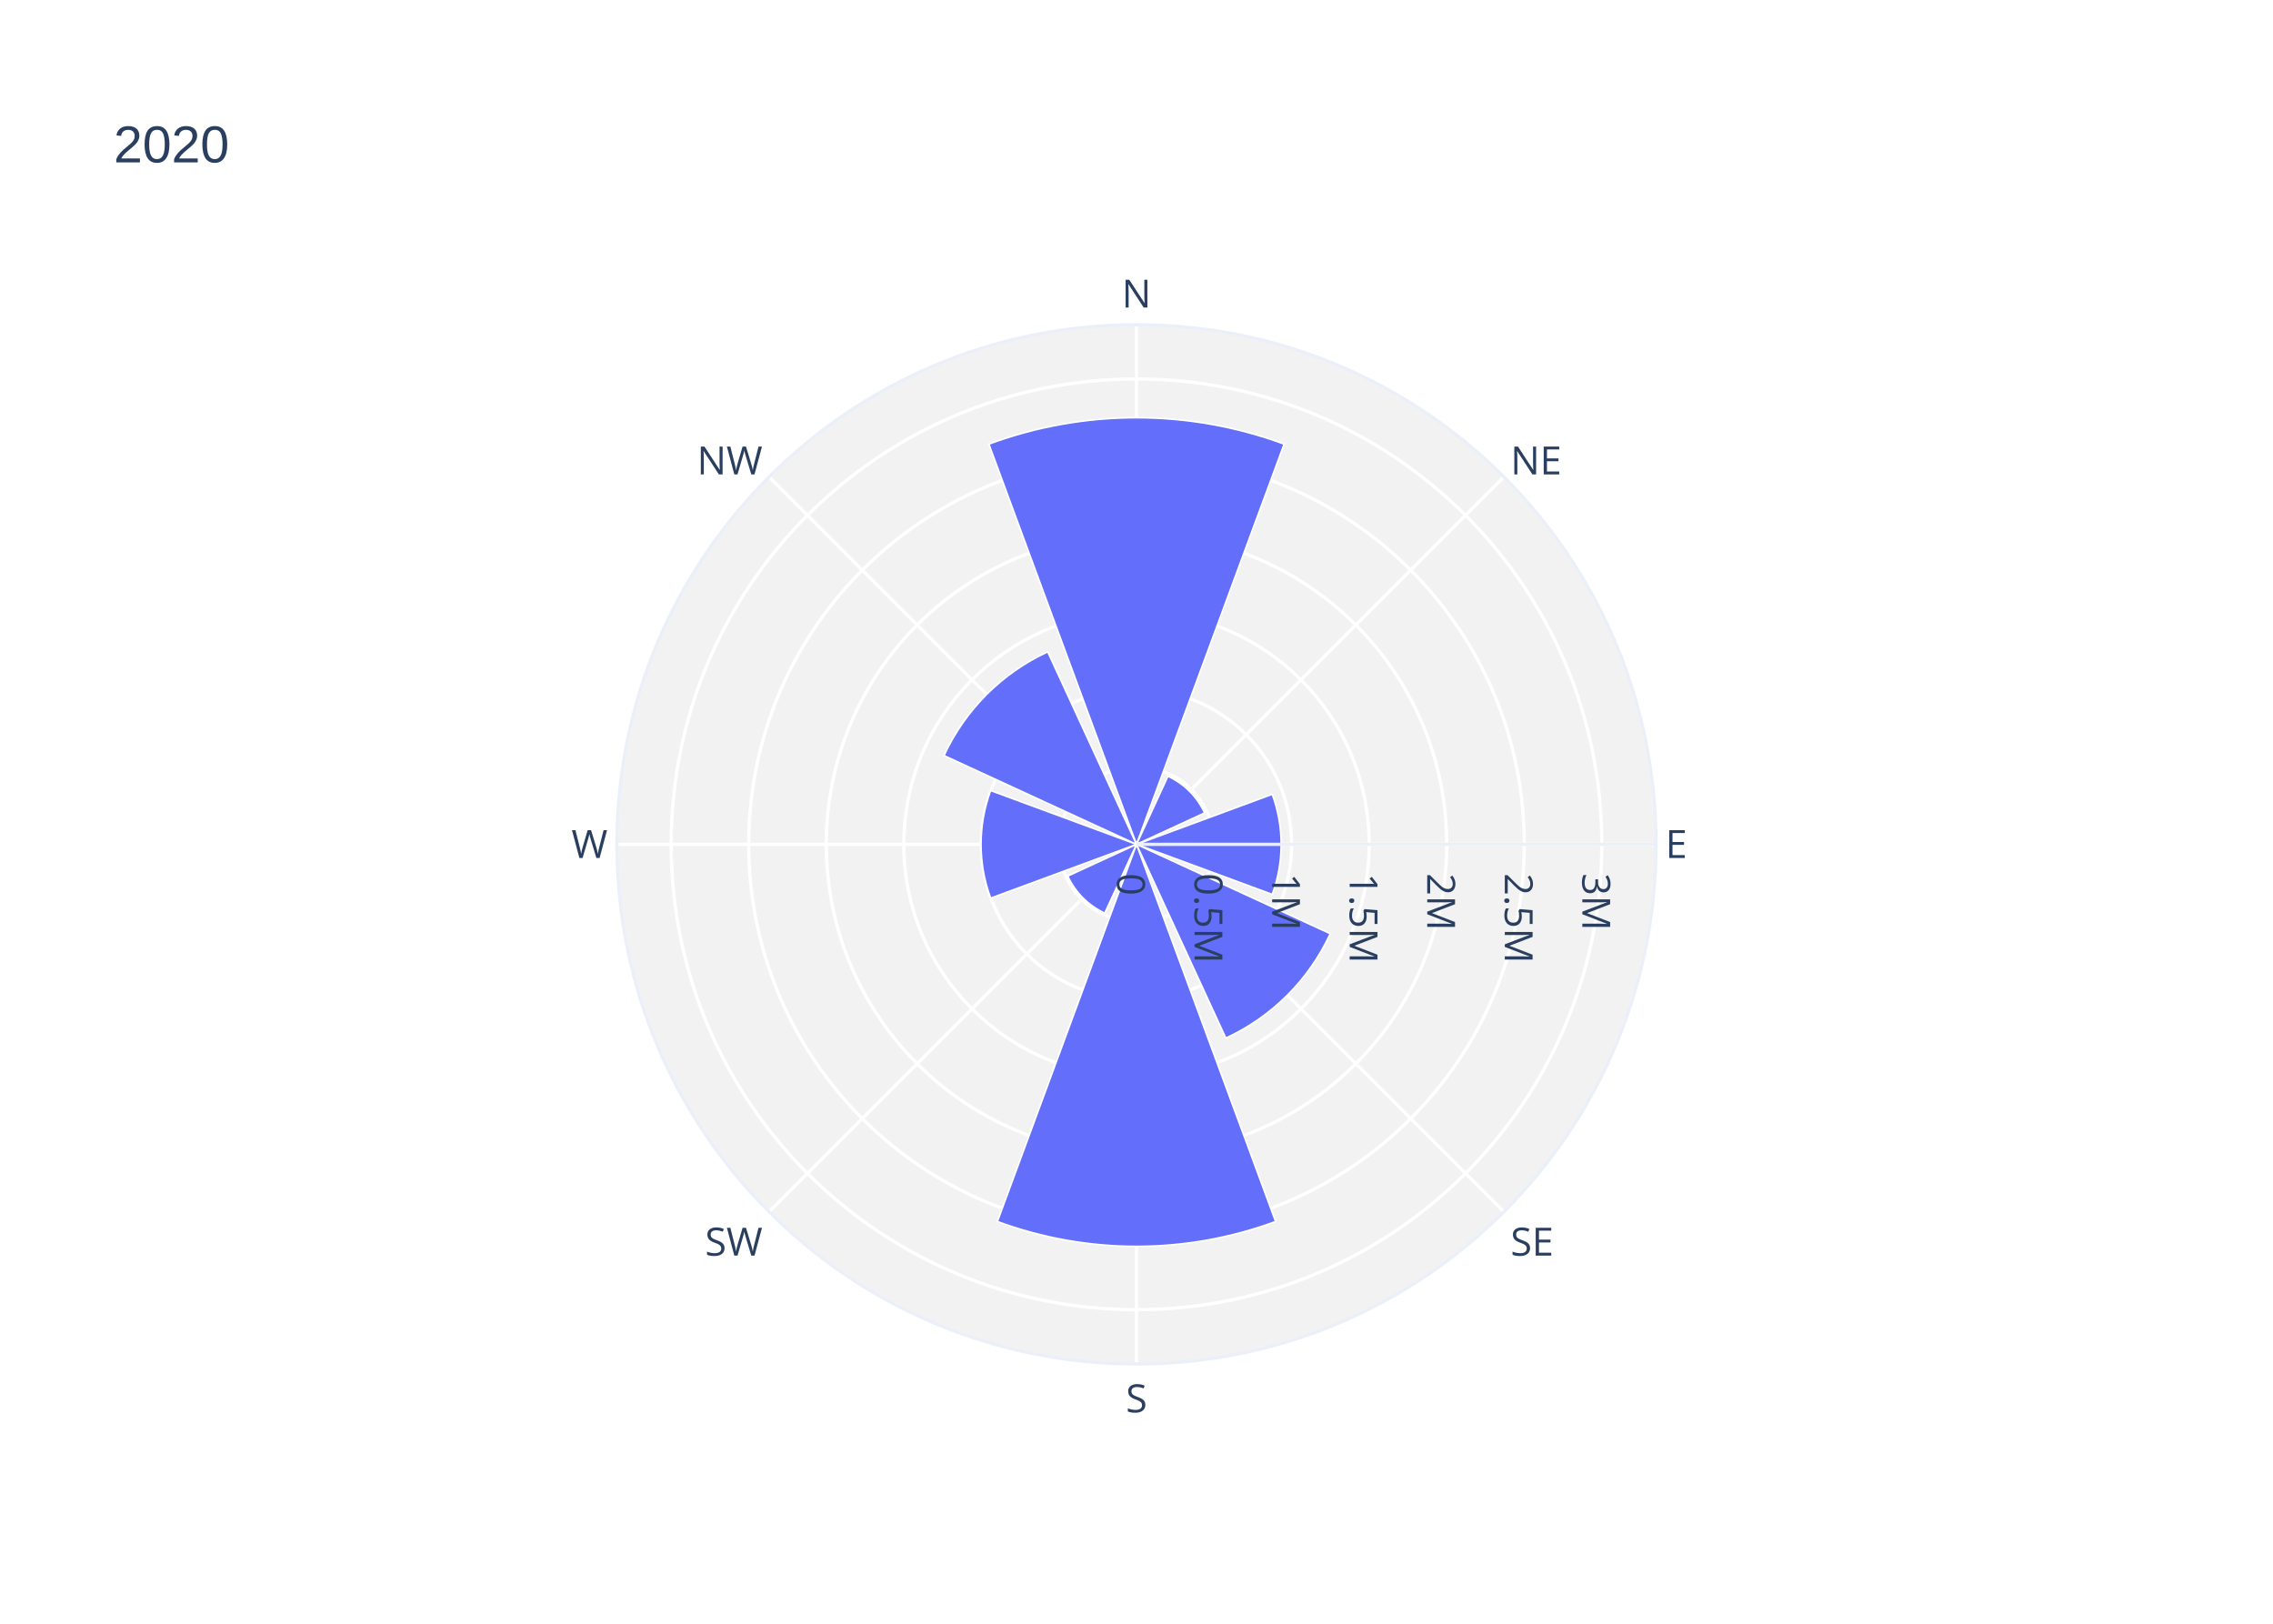
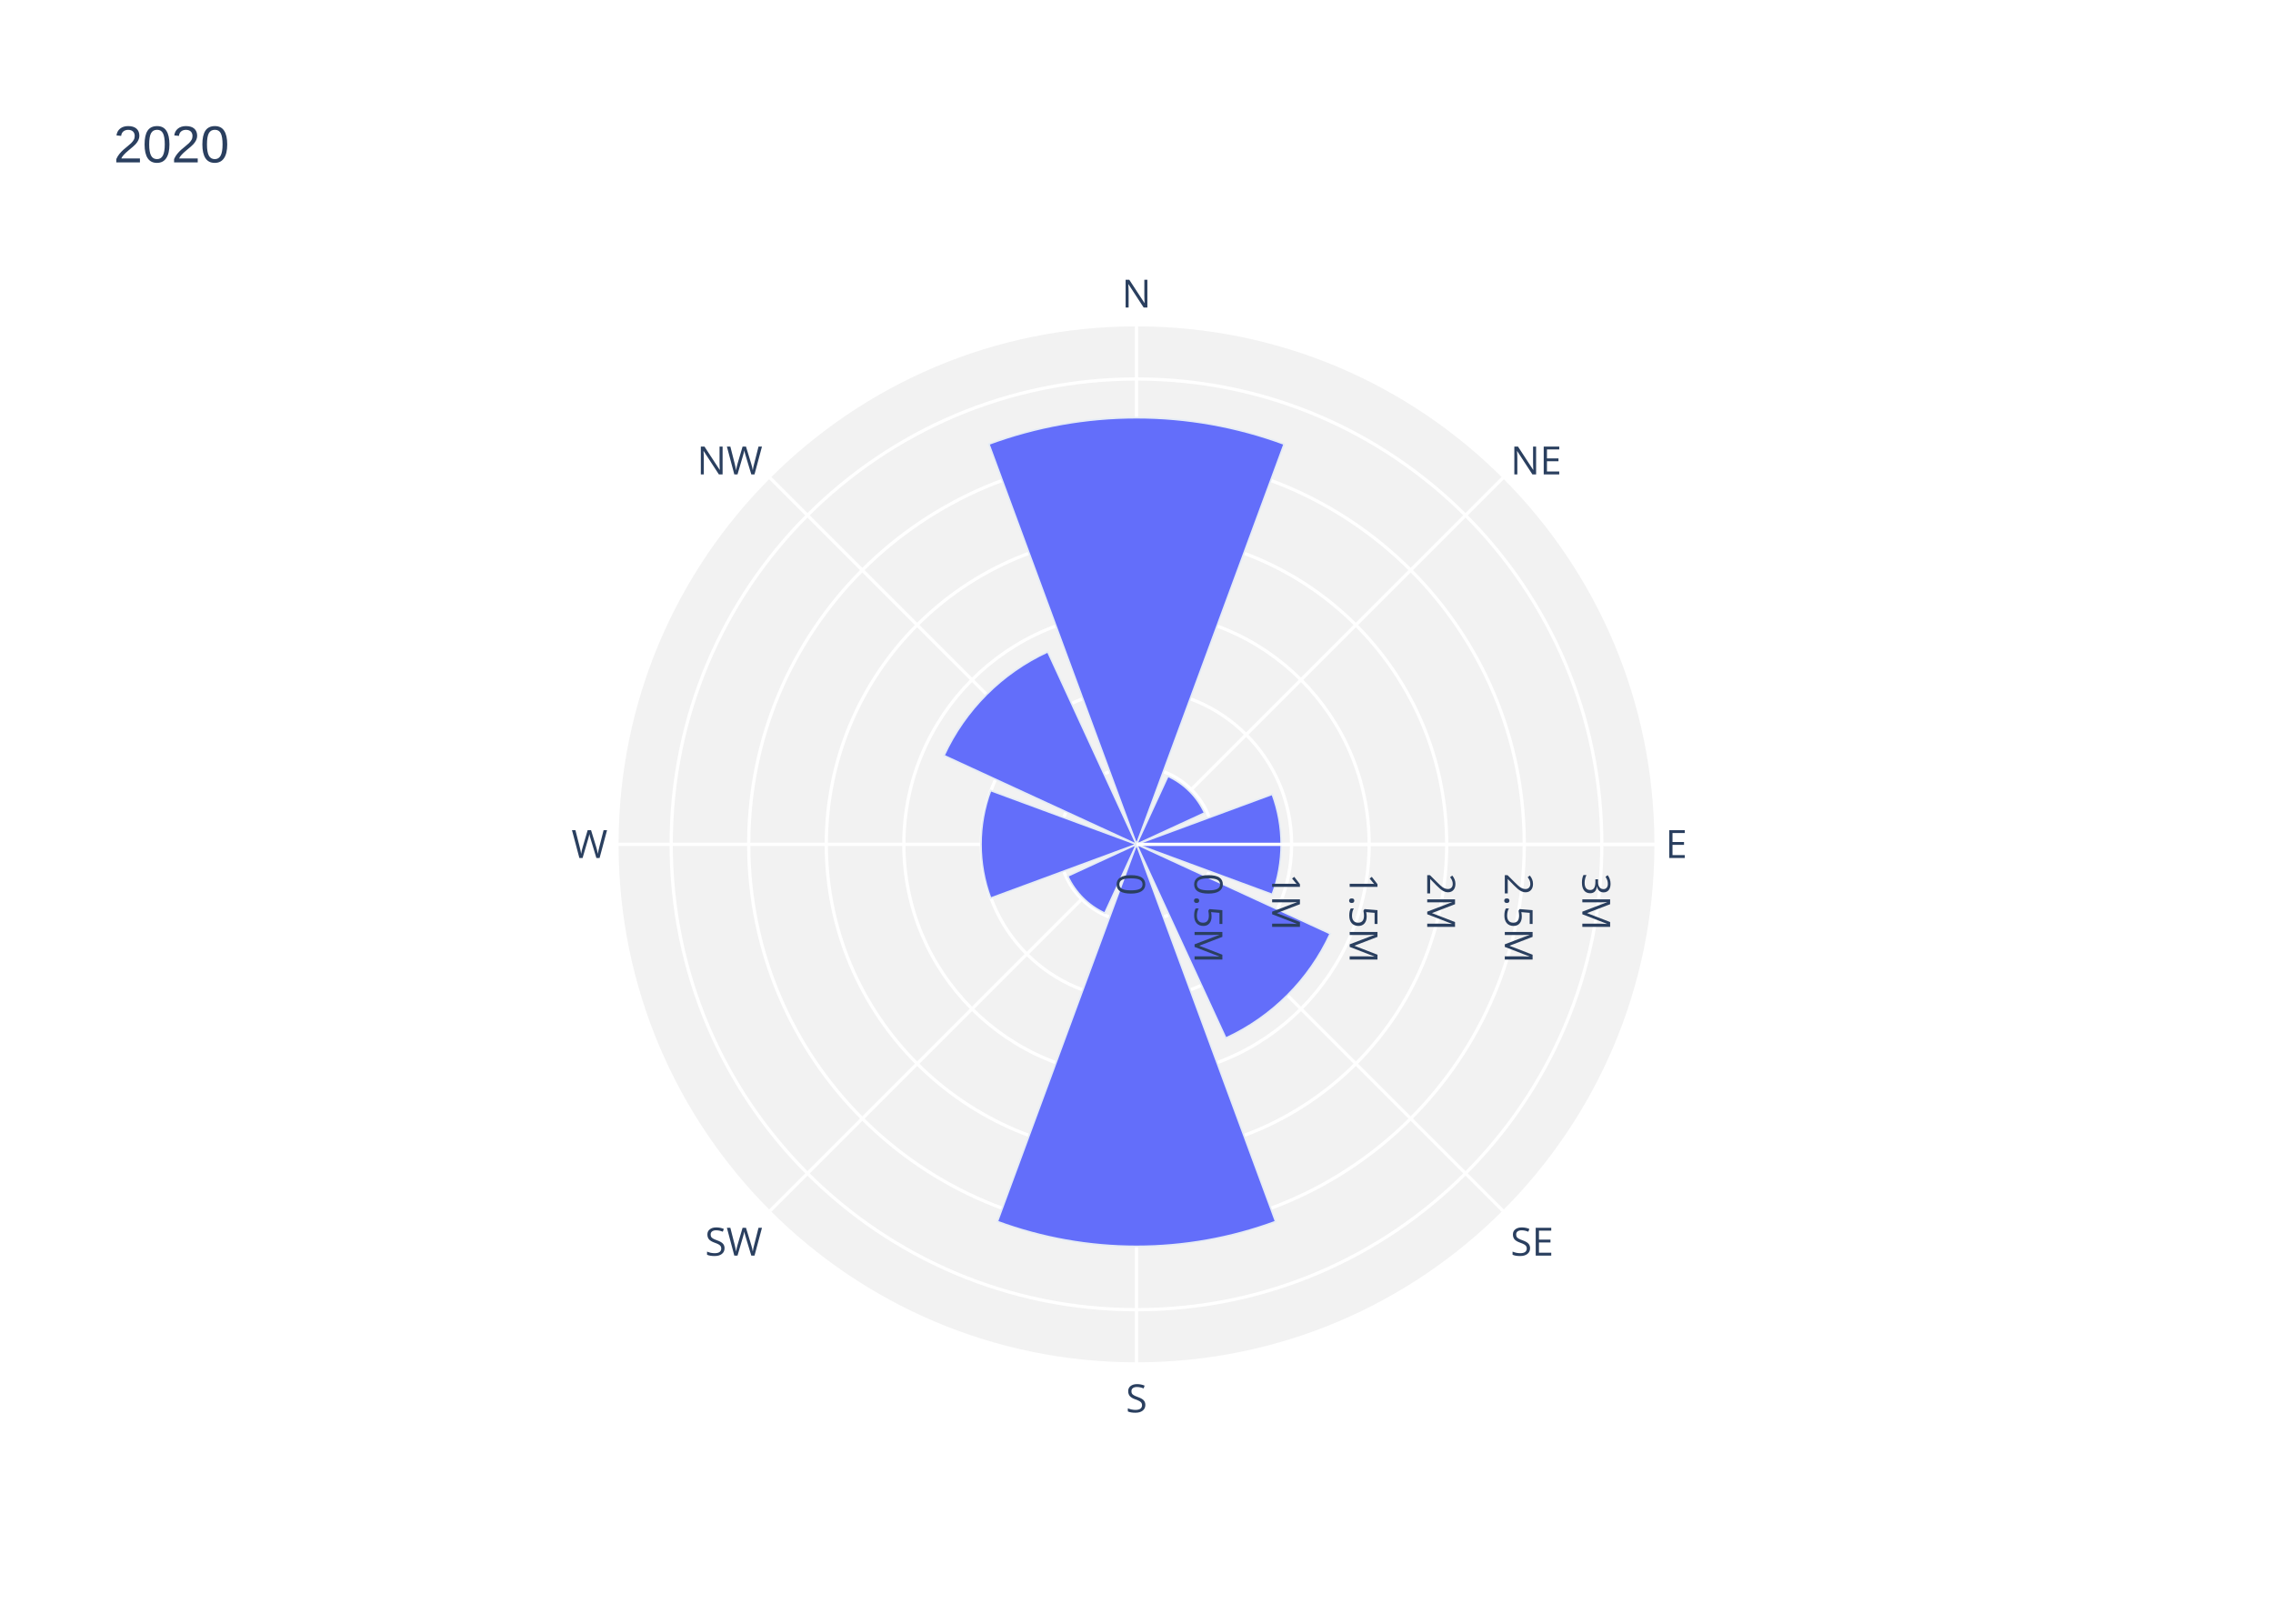
<svg xmlns="http://www.w3.org/2000/svg" class="main-svg" width="3500" height="2500" style="" viewBox="0 0 700 500">
  <rect x="0" y="0" width="700" height="500" style="fill: rgb(255, 255, 255); fill-opacity: 1;" />
-   <defs id="defs-f48226">
+   <defs id="defs-7df724">
    <g class="clips">
-       <clipPath id="clipf48226polar-for-traces">
+       <clipPath id="clip7df724polar-for-traces">
        <path d="M160,0A160,160 0,1,0 -160,-1.9594348786357652e-14A160,160 0,1,0 160,3.9188697572715304e-14Z" transform="translate(160,160)" />
      </clipPath>
    </g>
    <g class="gradients" />
    <g class="patterns" />
  </defs>
  <g class="bglayer" />
  <g class="layer-below">
    <g class="imagelayer" />
    <g class="shapelayer" />
  </g>
  <g class="cartesianlayer" />
  <g class="polarlayer">
    <g class="polar">
      <g class="polarsublayer draglayer" />
      <g class="polarsublayer plotbg">
        <path d="M160,0A160,160 0,1,0 -160,-1.9594348786357652e-14A160,160 0,1,0 160,3.9188697572715304e-14Z" transform="translate(350,260)" style="fill: rgb(242, 242, 242); fill-opacity: 1;" />
      </g>
      <g class="polarsublayer backplot">
        <g class="maplayer" />
      </g>
      <g class="polarsublayer angular-grid" style="fill: none;">
        <path class="angularaxisgrid" d="M350,260L350,100" style="stroke: rgb(255, 255, 255); stroke-opacity: 1; stroke-width: 1px;" />
        <path class="angularaxisgrid" d="M350,260L463.137,146.863" style="stroke: rgb(255, 255, 255); stroke-opacity: 1; stroke-width: 1px;" />
        <path class="angularaxisgrid" d="M350,260L510,260" style="stroke: rgb(255, 255, 255); stroke-opacity: 1; stroke-width: 1px;" />
        <path class="angularaxisgrid" d="M350,260L463.137,373.137" style="stroke: rgb(255, 255, 255); stroke-opacity: 1; stroke-width: 1px;" />
        <path class="angularaxisgrid" d="M350,260L350,420" style="stroke: rgb(255, 255, 255); stroke-opacity: 1; stroke-width: 1px;" />
        <path class="angularaxisgrid" d="M350,260L236.863,373.137" style="stroke: rgb(255, 255, 255); stroke-opacity: 1; stroke-width: 1px;" />
        <path class="angularaxisgrid" d="M350,260L190,260" style="stroke: rgb(255, 255, 255); stroke-opacity: 1; stroke-width: 1px;" />
        <path class="angularaxisgrid" d="M350,260L236.863,146.863" style="stroke: rgb(255, 255, 255); stroke-opacity: 1; stroke-width: 1px;" />
      </g>
      <g class="polarsublayer radial-grid" transform="translate(350,260)" style="fill: none;">
        <path class="xgrid" d="M23.88,0A23.88,23.88 0,1,0 -23.88,-2.9244565563638794e-15A23.88,23.88 0,1,0 23.88,5.848913112727759e-15Z" style="stroke: rgb(255, 255, 255); stroke-opacity: 1; stroke-width: 1px;" />
        <path class="xgrid" d="M47.77,0A47.77,47.77 0,1,0 -47.77,-5.850137759526906e-15A47.77,47.77 0,1,0 47.77,1.1700275519053813e-14Z" style="stroke: rgb(255, 255, 255); stroke-opacity: 1; stroke-width: 1px;" />
        <path class="xgrid" d="M71.65,0A71.65,71.65 0,1,0 -71.65,-8.774594315890787e-15A71.65,71.65 0,1,0 71.65,1.7549188631781574e-14Z" style="stroke: rgb(255, 255, 255); stroke-opacity: 1; stroke-width: 1px;" />
        <path class="xgrid" d="M95.53,0A95.53,95.53 0,1,0 -95.53,-1.1699050872254666e-14A95.53,95.53 0,1,0 95.53,2.3398101744509332e-14Z" style="stroke: rgb(255, 255, 255); stroke-opacity: 1; stroke-width: 1px;" />
        <path class="xgrid" d="M119.42,0A119.42,119.42 0,1,0 -119.42,-1.4624732075417692e-14A119.42,119.42 0,1,0 119.42,2.9249464150835383e-14Z" style="stroke: rgb(255, 255, 255); stroke-opacity: 1; stroke-width: 1px;" />
        <path class="xgrid" d="M143.3,0A143.3,143.3 0,1,0 -143.3,-1.7549188631781574e-14A143.3,143.3 0,1,0 143.3,3.509837726356315e-14Z" style="stroke: rgb(255, 255, 255); stroke-opacity: 1; stroke-width: 1px;" />
      </g>
-       <g class="polarsublayer frontplot" transform="translate(190,100)" clip-path="url(#clipf48226polar-for-traces)">
+       <g class="polarsublayer frontplot" transform="translate(190,100)" clip-path="url(#clip7df724polar-for-traces)">
        <g class="barlayer">
          <g class="trace bars" style="opacity: 1;">
            <g class="points">
              <g class="point" style="vector-effect: non-scaling-stroke; stroke-miterlimit: 2;">
-                 <path d="M160,160L205.472,36.744A131.376,131.376 0,0,0 114.528,36.744L160,160A0,0 0,0,1 160,160Z" style="opacity: 1; stroke-width: 0.5px; fill: rgb(99, 110, 250); fill-opacity: 1; stroke: rgb(255, 255, 255); stroke-opacity: 1;" />
+                 <path d="M160,160L205.472,36.744A131.376,131.376 0,0,0 114.528,36.744L160,160A0,0 0,0,1 160,160Z" style="opacity: 1; stroke-width: 0.5px; fill: rgb(99, 110, 250); fill-opacity: 1; stroke: rgb(229, 236, 246); stroke-opacity: 1;" />
              </g>
              <g class="point" style="vector-effect: non-scaling-stroke; stroke-miterlimit: 2;">
-                 <path d="M160,160L180.986,150.325A23.109,23.109 0,0,0 169.675,139.014L160,160A0,0 0,0,1 160,160Z" style="opacity: 1; stroke-width: 0.5px; fill: rgb(99, 110, 250); fill-opacity: 1; stroke: rgb(255, 255, 255); stroke-opacity: 1;" />
+                 <path d="M160,160L180.986,150.325A23.109,23.109 0,0,0 169.675,139.014L160,160A0,0 0,0,1 160,160Z" style="opacity: 1; stroke-width: 0.5px; fill: rgb(99, 110, 250); fill-opacity: 1; stroke: rgb(229, 236, 246); stroke-opacity: 1;" />
              </g>
              <g class="point" style="vector-effect: non-scaling-stroke; stroke-miterlimit: 2;">
-                 <path d="M160,160L201.805,175.423A44.559,44.559 0,0,0 201.805,144.577L160,160A0,0 0,0,1 160,160Z" style="opacity: 1; stroke-width: 0.5px; fill: rgb(99, 110, 250); fill-opacity: 1; stroke: rgb(255, 255, 255); stroke-opacity: 1;" />
+                 <path d="M160,160L201.805,175.423A44.559,44.559 0,0,0 201.805,144.577L160,160A0,0 0,0,1 160,160Z" style="opacity: 1; stroke-width: 0.5px; fill: rgb(99, 110, 250); fill-opacity: 1; stroke: rgb(229, 236, 246); stroke-opacity: 1;" />
              </g>
              <g class="point" style="vector-effect: non-scaling-stroke; stroke-miterlimit: 2;">
-                 <path d="M160,160L187.506,219.666A65.701,65.701 0,0,0 219.666,187.506L160,160A0,0 0,0,1 160,160Z" style="opacity: 1; stroke-width: 0.5px; fill: rgb(99, 110, 250); fill-opacity: 1; stroke: rgb(255, 255, 255); stroke-opacity: 1;" />
+                 <path d="M160,160L187.506,219.666A65.701,65.701 0,0,0 219.666,187.506L160,160A0,0 0,0,1 160,160Z" style="opacity: 1; stroke-width: 0.5px; fill: rgb(99, 110, 250); fill-opacity: 1; stroke: rgb(229, 236, 246); stroke-opacity: 1;" />
              </g>
              <g class="point" style="vector-effect: non-scaling-stroke; stroke-miterlimit: 2;">
-                 <path d="M160,160L117.152,276.144A123.795,123.795 0,0,0 202.848,276.144L160,160A0,0 0,0,1 160,160Z" style="opacity: 1; stroke-width: 0.5px; fill: rgb(99, 110, 250); fill-opacity: 1; stroke: rgb(255, 255, 255); stroke-opacity: 1;" />
+                 <path d="M160,160L117.152,276.144A123.795,123.795 0,0,0 202.848,276.144L160,160A0,0 0,0,1 160,160Z" style="opacity: 1; stroke-width: 0.5px; fill: rgb(99, 110, 250); fill-opacity: 1; stroke: rgb(229, 236, 246); stroke-opacity: 1;" />
              </g>
              <g class="point" style="vector-effect: non-scaling-stroke; stroke-miterlimit: 2;">
-                 <path d="M160,160L138.817,169.765A23.325,23.325 0,0,0 150.235,181.183L160,160A0,0 0,0,1 160,160Z" style="opacity: 1; stroke-width: 0.5px; fill: rgb(99, 110, 250); fill-opacity: 1; stroke: rgb(255, 255, 255); stroke-opacity: 1;" />
+                 <path d="M160,160L138.817,169.765A23.325,23.325 0,0,0 150.235,181.183L160,160A0,0 0,0,1 160,160Z" style="opacity: 1; stroke-width: 0.5px; fill: rgb(99, 110, 250); fill-opacity: 1; stroke: rgb(229, 236, 246); stroke-opacity: 1;" />
              </g>
              <g class="point" style="vector-effect: non-scaling-stroke; stroke-miterlimit: 2;">
-                 <path d="M160,160L115.077,143.427A47.883,47.883 0,0,0 115.077,176.573L160,160A0,0 0,0,1 160,160Z" style="opacity: 1; stroke-width: 0.5px; fill: rgb(99, 110, 250); fill-opacity: 1; stroke: rgb(255, 255, 255); stroke-opacity: 1;" />
+                 <path d="M160,160L115.077,143.427A47.883,47.883 0,0,0 115.077,176.573L160,160A0,0 0,0,1 160,160Z" style="opacity: 1; stroke-width: 0.5px; fill: rgb(99, 110, 250); fill-opacity: 1; stroke: rgb(229, 236, 246); stroke-opacity: 1;" />
              </g>
              <g class="point" style="vector-effect: non-scaling-stroke; stroke-miterlimit: 2;">
-                 <path d="M160,160L132.67,100.716A65.28,65.28 0,0,0 100.716,132.67L160,160A0,0 0,0,1 160,160Z" style="opacity: 1; stroke-width: 0.5px; fill: rgb(99, 110, 250); fill-opacity: 1; stroke: rgb(255, 255, 255); stroke-opacity: 1;" />
+                 <path d="M160,160L132.67,100.716A65.28,65.28 0,0,0 100.716,132.67L160,160A0,0 0,0,1 160,160Z" style="opacity: 1; stroke-width: 0.5px; fill: rgb(99, 110, 250); fill-opacity: 1; stroke: rgb(229, 236, 246); stroke-opacity: 1;" />
              </g>
            </g>
          </g>
        </g>
        <g class="scatterlayer" />
      </g>
      <g class="polarsublayer angular-line">
-         <path d="M160,0A160,160 0,1,0 -160,-1.9594348786357652e-14A160,160 0,1,0 160,3.9188697572715304e-14Z" transform="translate(350,260)" stroke-width="1" style="fill: none; stroke: rgb(235, 240, 248); stroke-opacity: 1;" />
+         <path d="M160,0A160,160 0,1,0 -160,-1.9594348786357652e-14A160,160 0,1,0 160,3.9188697572715304e-14Z" transform="translate(350,260)" stroke-width="1" style="fill: none; stroke: rgb(255, 255, 255); stroke-opacity: 1;" />
      </g>
      <g class="polarsublayer radial-line">
-         <line x1="0" y1="0" x2="160" y2="0" transform="translate(350,260)" stroke-width="1" style="fill: none; stroke: rgb(235, 240, 248); stroke-opacity: 1;" />
+         <line x1="0" y1="0" x2="160" y2="0" transform="translate(350,260)" stroke-width="1" style="fill: none; stroke: rgb(255, 255, 255); stroke-opacity: 1;" />
      </g>
      <g class="polarsublayer angular-axis">
        <g class="angularaxistick">
          <text text-anchor="middle" x="1.7757378587636624e-16" y="-5.3" transform="translate(350,100)" style="font-family: 'Open Sans', verdana, arial, sans-serif; font-size: 12px; fill: rgb(42, 63, 95); fill-opacity: 1; white-space: pre; opacity: 1;">N</text>
        </g>
        <g class="angularaxistick">
          <text text-anchor="start" x="2.051" y="-0.778" transform="translate(463.1371,146.8629)" style="font-family: 'Open Sans', verdana, arial, sans-serif; font-size: 12px; fill: rgb(42, 63, 95); fill-opacity: 1; white-space: pre; opacity: 1;">NE</text>
        </g>
        <g class="angularaxistick">
          <text text-anchor="start" x="2.9" y="4.2" transform="translate(510,260)" style="font-family: 'Open Sans', verdana, arial, sans-serif; font-size: 12px; fill: rgb(42, 63, 95); fill-opacity: 1; white-space: pre; opacity: 1;">E</text>
        </g>
        <g class="angularaxistick">
          <text text-anchor="start" x="2.051" y="13.506" transform="translate(463.1371,373.1371)" style="font-family: 'Open Sans', verdana, arial, sans-serif; font-size: 12px; fill: rgb(42, 63, 95); fill-opacity: 1; white-space: pre; opacity: 1;">SE</text>
        </g>
        <g class="angularaxistick">
          <text text-anchor="middle" x="1.7757378587636624e-16" y="14.9" transform="translate(350,420)" style="font-family: 'Open Sans', verdana, arial, sans-serif; font-size: 12px; fill: rgb(42, 63, 95); fill-opacity: 1; white-space: pre; opacity: 1;">S</text>
        </g>
        <g class="angularaxistick">
          <text text-anchor="end" x="-2.051" y="13.506" transform="translate(236.8629,373.1371)" style="font-family: 'Open Sans', verdana, arial, sans-serif; font-size: 12px; fill: rgb(42, 63, 95); fill-opacity: 1; white-space: pre; opacity: 1;">SW</text>
        </g>
        <g class="angularaxistick">
          <text text-anchor="end" x="-2.9" y="4.2" transform="translate(190,260)" style="font-family: 'Open Sans', verdana, arial, sans-serif; font-size: 12px; fill: rgb(42, 63, 95); fill-opacity: 1; white-space: pre; opacity: 1;">W</text>
        </g>
        <g class="angularaxistick">
          <text text-anchor="end" x="-2.051" y="-0.778" transform="translate(236.8629,146.8629)" style="font-family: 'Open Sans', verdana, arial, sans-serif; font-size: 12px; fill: rgb(42, 63, 95); fill-opacity: 1; white-space: pre; opacity: 1;">NW</text>
        </g>
      </g>
      <g class="polarsublayer radial-axis" transform="translate(350,260)">
        <g class="xtick">
          <text text-anchor="start" x="0" y="14.9" transform=" rotate(90,0,8.9)" style="font-family: 'Open Sans', verdana, arial, sans-serif; font-size: 12px; fill: rgb(42, 63, 95); fill-opacity: 1; white-space: pre; opacity: 1;">0</text>
        </g>
        <g class="xtick">
          <text text-anchor="start" x="0" y="14.9" transform="translate(23.88,0) rotate(90,0,8.9)" style="font-family: 'Open Sans', verdana, arial, sans-serif; font-size: 12px; fill: rgb(42, 63, 95); fill-opacity: 1; white-space: pre; opacity: 1;">0.5M</text>
        </g>
        <g class="xtick">
          <text text-anchor="start" x="0" y="14.9" transform="translate(47.77,0) rotate(90,0,8.9)" style="font-family: 'Open Sans', verdana, arial, sans-serif; font-size: 12px; fill: rgb(42, 63, 95); fill-opacity: 1; white-space: pre; opacity: 1;">1M</text>
        </g>
        <g class="xtick">
          <text text-anchor="start" x="0" y="14.9" transform="translate(71.65,0) rotate(90,0,8.9)" style="font-family: 'Open Sans', verdana, arial, sans-serif; font-size: 12px; fill: rgb(42, 63, 95); fill-opacity: 1; white-space: pre; opacity: 1;">1.5M</text>
        </g>
        <g class="xtick">
          <text text-anchor="start" x="0" y="14.9" transform="translate(95.53,0) rotate(90,0,8.9)" style="font-family: 'Open Sans', verdana, arial, sans-serif; font-size: 12px; fill: rgb(42, 63, 95); fill-opacity: 1; white-space: pre; opacity: 1;">2M</text>
        </g>
        <g class="xtick">
          <text text-anchor="start" x="0" y="14.9" transform="translate(119.42,0) rotate(90,0,8.9)" style="font-family: 'Open Sans', verdana, arial, sans-serif; font-size: 12px; fill: rgb(42, 63, 95); fill-opacity: 1; white-space: pre; opacity: 1;">2.5M</text>
        </g>
        <g class="xtick">
          <text text-anchor="start" x="0" y="14.9" transform="translate(143.3,0) rotate(90,0,8.9)" style="font-family: 'Open Sans', verdana, arial, sans-serif; font-size: 12px; fill: rgb(42, 63, 95); fill-opacity: 1; white-space: pre; opacity: 1;">3M</text>
        </g>
      </g>
    </g>
  </g>
  <g class="ternarylayer" />
  <g class="geolayer" />
  <g class="funnelarealayer" />
  <g class="pielayer" />
  <g class="iciclelayer" />
  <g class="treemaplayer" />
  <g class="sunburstlayer" />
  <g class="glimages" />
-   <defs id="topdefs-f48226">
+   <defs id="topdefs-7df724">
    <g class="clips" />
  </defs>
  <g class="layer-above">
    <g class="imagelayer" />
    <g class="shapelayer" />
  </g>
  <g class="infolayer">
    <g class="g-gtitle">
      <text class="gtitle" x="35" y="50" text-anchor="start" dy="0em" style="font-family: Arial; font-size: 16px; fill: rgb(42, 63, 95); opacity: 1; font-weight: normal; white-space: pre;">2020</text>
    </g>
    <g class="g-polartitle" />
  </g>
</svg>
